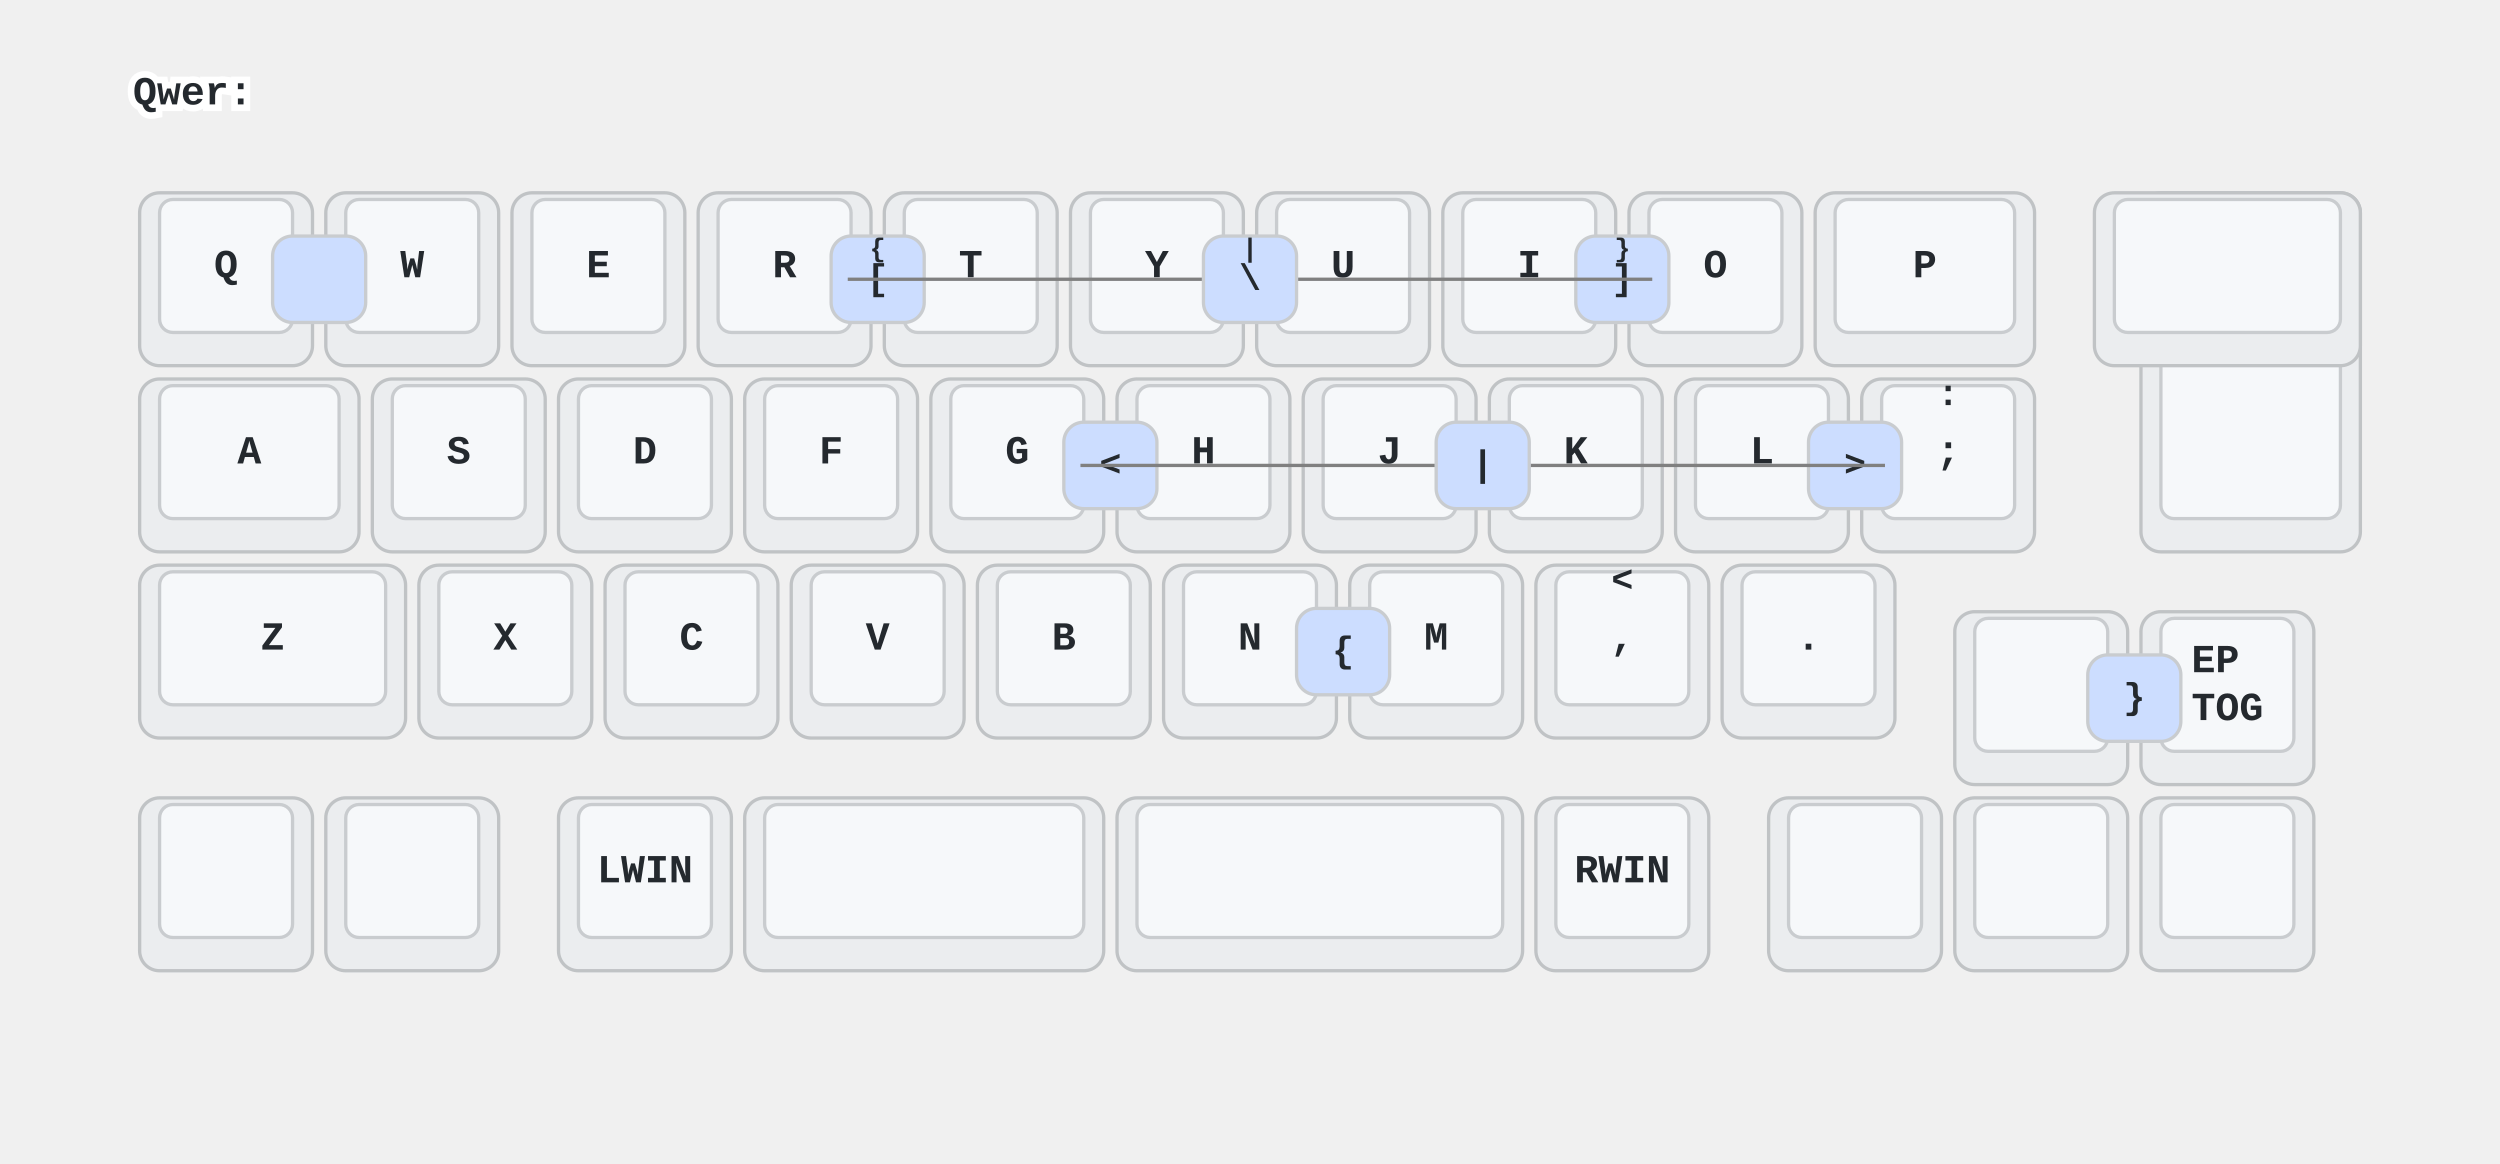
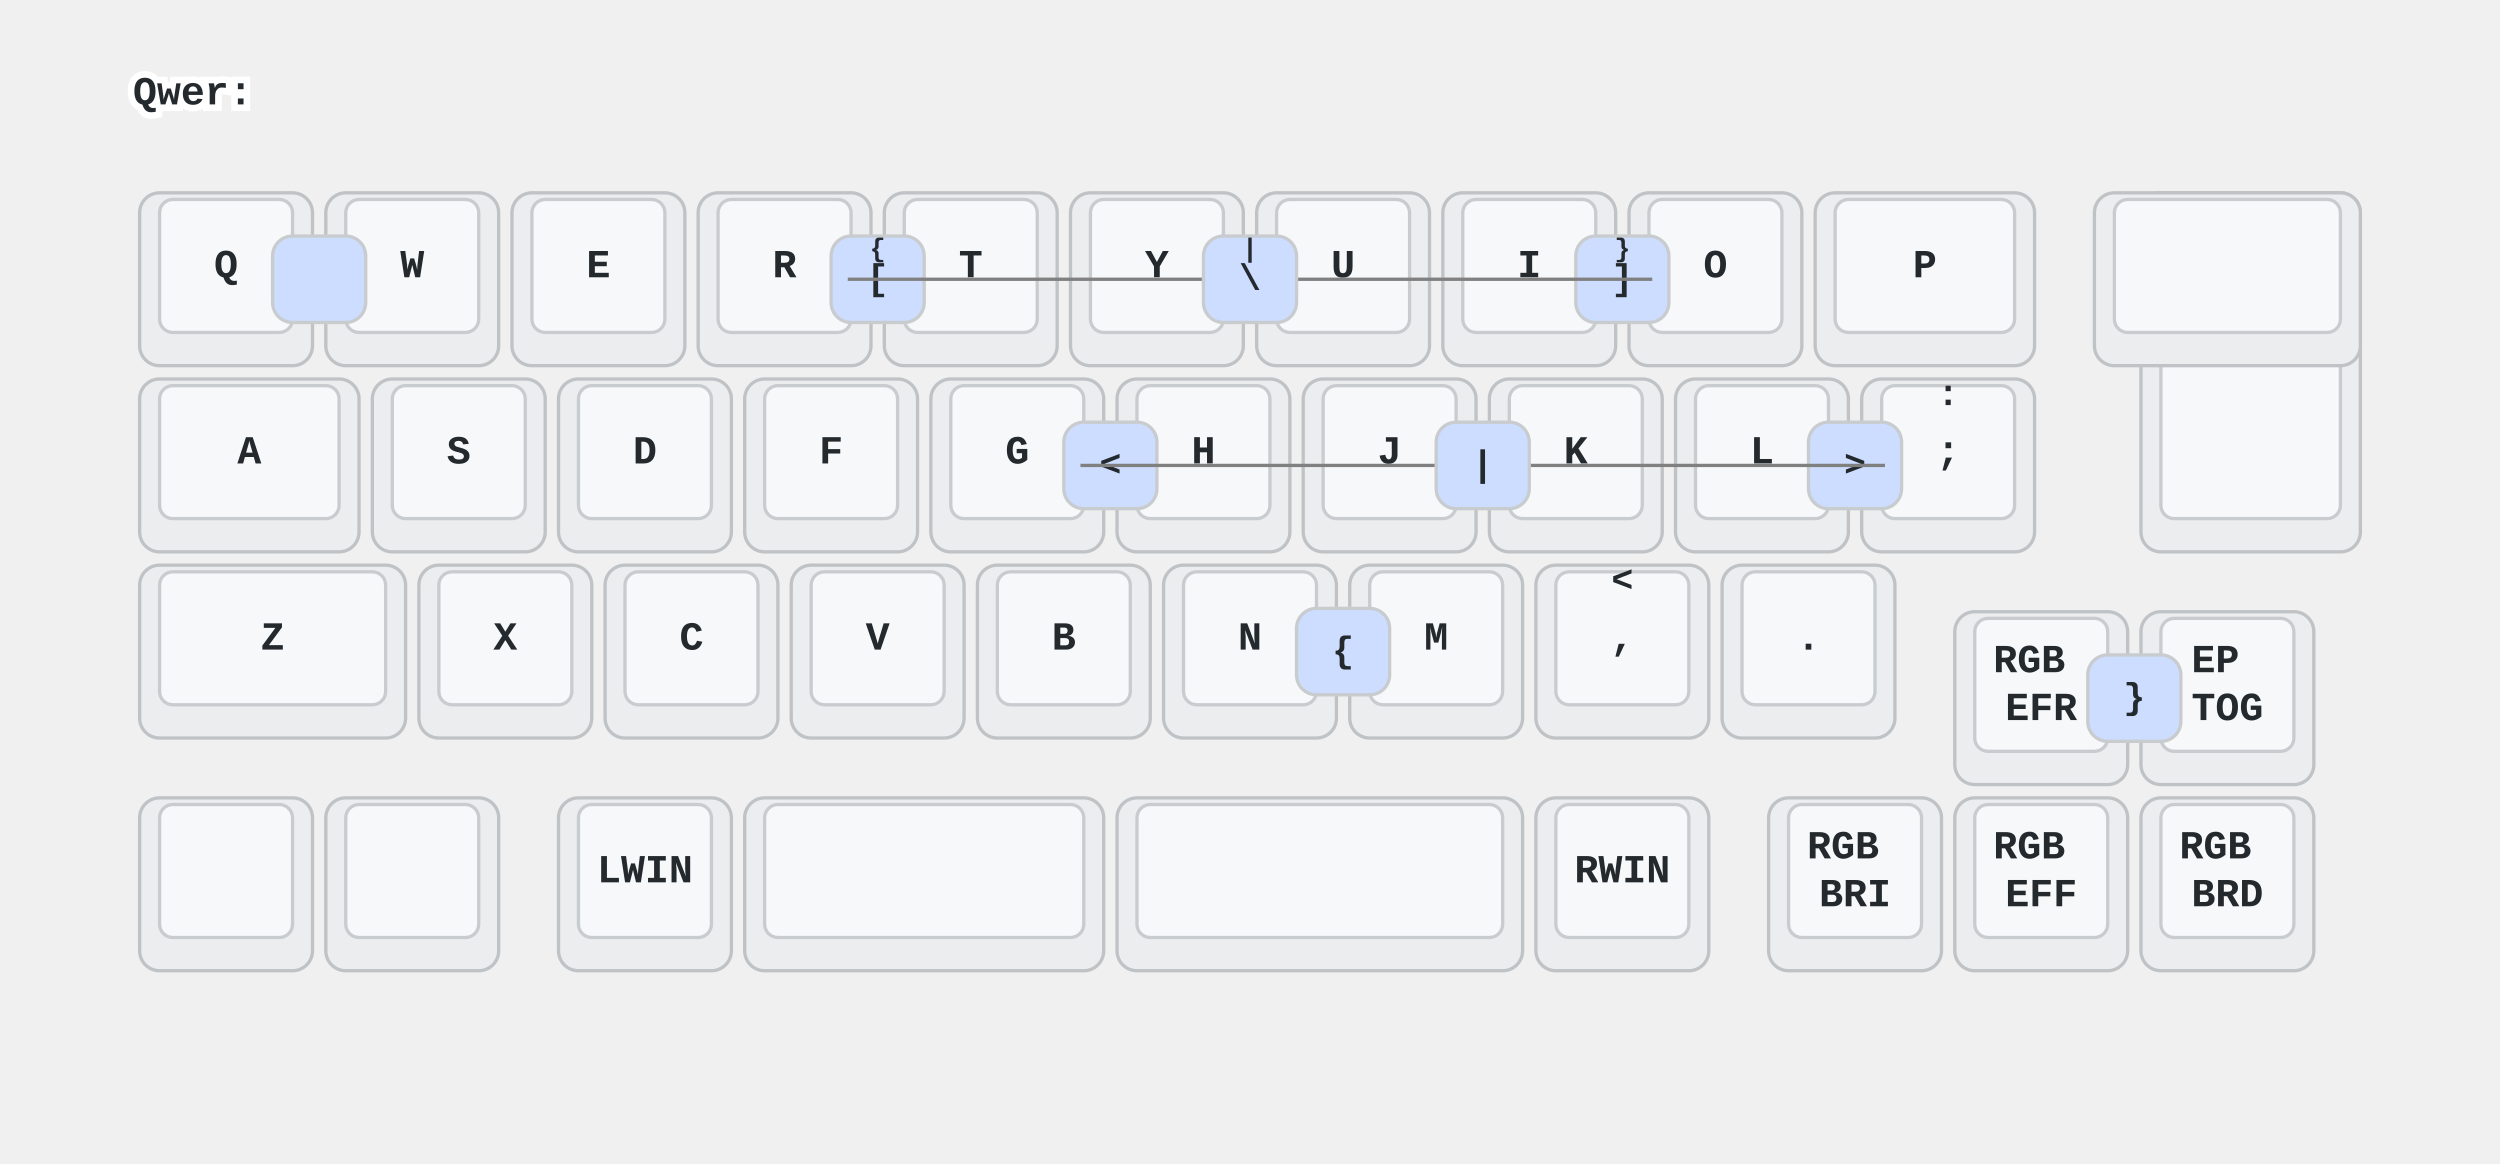
<svg xmlns="http://www.w3.org/2000/svg" xmlns:xlink="http://www.w3.org/1999/xlink" width="752" height="350" viewBox="0 0 752 350" class="keymap">
  <defs>/* start glyphs */
<svg id="mdi:apple-keyboard-command">
      <svg id="mdi-apple-keyboard-command" viewBox="0 0 24 24">
        <path d="M6,2A4,4 0 0,1 10,6V8H14V6A4,4 0 0,1 18,2A4,4 0 0,1 22,6A4,4 0 0,1 18,10H16V14H18A4,4 0 0,1 22,18A4,4 0 0,1 18,22A4,4 0 0,1 14,18V16H10V18A4,4 0 0,1 6,22A4,4 0 0,1 2,18A4,4 0 0,1 6,14H8V10H6A4,4 0 0,1 2,6A4,4 0 0,1 6,2M16,18A2,2 0 0,0 18,20A2,2 0 0,0 20,18A2,2 0 0,0 18,16H16V18M14,10H10V14H14V10M6,16A2,2 0 0,0 4,18A2,2 0 0,0 6,20A2,2 0 0,0 8,18V16H6M8,6A2,2 0 0,0 6,4A2,2 0 0,0 4,6A2,2 0 0,0 6,8H8V6M18,8A2,2 0 0,0 20,6A2,2 0 0,0 18,4A2,2 0 0,0 16,6V8H18Z" />
      </svg>
    </svg>
    <svg id="mdi:apple-keyboard-control">
      <svg id="mdi-apple-keyboard-control" viewBox="0 0 24 24">
        <path d="M19.78,11.78L18.36,13.19L12,6.83L5.64,13.19L4.22,11.78L12,4L19.78,11.78Z" />
      </svg>
    </svg>
    <svg id="mdi:apple-keyboard-option">
      <svg id="mdi-apple-keyboard-option" viewBox="0 0 24 24">
        <path d="M3,4H9.11L16.15,18H21V20H14.88L7.84,6H3V4M14,4H21V6H14V4Z" />
      </svg>
    </svg>
    <svg id="mdi:apple-keyboard-shift">
      <svg id="mdi-apple-keyboard-shift" viewBox="0 0 24 24">
        <path d="M15,18V12H17.17L12,6.83L6.83,12H9V18H15M12,4L22,14H17V20H7V14H2L12,4Z" />
-       </svg>
-     </svg>
-     <svg id="mdi:arrow-down-bold">
-       <svg id="mdi-arrow-down-bold" viewBox="0 0 24 24">
-         <path d="M9,4H15V12H19.84L12,19.84L4.16,12H9V4Z" />
-       </svg>
-     </svg>
-     <svg id="mdi:arrow-left-bold">
-       <svg id="mdi-arrow-left-bold" viewBox="0 0 24 24">
-         <path d="M20,9V15H12V19.84L4.16,12L12,4.16V9H20Z" />
-       </svg>
-     </svg>
-     <svg id="mdi:arrow-right-bold">
-       <svg id="mdi-arrow-right-bold" viewBox="0 0 24 24">
-         <path d="M4,15V9H12V4.16L19.84,12L12,19.84V15H4Z" />
-       </svg>
-     </svg>
-     <svg id="mdi:arrow-up-bold">
-       <svg id="mdi-arrow-up-bold" viewBox="0 0 24 24">
-         <path d="M15,20H9V12H4.16L12,4.16L19.84,12H15V20Z" />
      </svg>
    </svg>
    <svg id="mdi:keyboard-esc">
      <svg id="mdi-keyboard-esc" viewBox="0 0 24 24">
        <path d="M1 7H7V9H3V11H7V13H3V15H7V17H1V7M11 7H15V9H11V11H13C14.11 11 15 11.9 15 13V15C15 16.11 14.11 17 13 17H9V15H13V13H11C9.9 13 9 12.11 9 11V9C9 7.9 9.9 7 11 7M19 7H21C22.11 7 23 7.9 23 9V10H21V9H19V15H21V14H23V15C23 16.11 22.11 17 21 17H19C17.9 17 17 16.11 17 15V9C17 7.9 17.9 7 19 7Z" />
      </svg>
    </svg>
    <svg id="mdi:keyboard-return">
      <svg id="mdi-keyboard-return" viewBox="0 0 24 24">
        <path d="M19,7V11H5.83L9.41,7.41L8,6L2,12L8,18L9.41,16.58L5.83,13H21V7H19Z" />
      </svg>
    </svg>
    <svg id="mdi:keyboard-space">
      <svg id="mdi-keyboard-space" viewBox="0 0 24 24">
        <path d="M3 15H5V19H19V15H21V19C21 20.1 20.1 21 19 21H5C3.9 21 3 20.1 3 19V15Z" />
      </svg>
    </svg>
  </defs>/* end glyphs */
<style>/* inherit to force styles through use tags */
svg path {
    fill: inherit;
}

/* font and background color specifications */
svg.keymap {
    font-family: SFMono-Regular,Consolas,Liberation Mono,Menlo,monospace;
    font-size: 14px;
    font-kerning: normal;
    text-rendering: optimizeLegibility;
    fill: #24292e;
}

/* default key styling */
rect.key {
    fill: #f6f8fa;
}

rect.key, rect.combo {
    stroke: #c9cccf;
    stroke-width: 1;
}

/* default key side styling, only used is draw_key_sides is set */
rect.side {
    filter: brightness(90%);
}

/* color accent for combo boxes */
rect.combo, rect.combo-separate {
    fill: #cdf;
}

/* color accent for held keys */
rect.held, rect.combo.held {
    fill: #fdd;
}

/* color accent for ghost (optional) keys */
rect.ghost, rect.combo.ghost {
    stroke-dasharray: 4, 4;
    stroke-width: 2;
}

text {
    text-anchor: middle;
    dominant-baseline: middle;
}

/* styling for layer labels */
text.label {
    font-weight: bold;
    text-anchor: start;
    stroke: white;
    stroke-width: 4;
    paint-order: stroke;
}

/* styling for optional footer */
text.footer {
    text-anchor: end;
    dominant-baseline: auto;
    stroke: white;
    stroke-width: 4;
    paint-order: stroke;
}

/* styling for combo tap, and key hold/shifted label text */
text.combo, text.hold, text.shifted {
    font-size: 11px;
}

text.hold {
    text-anchor: middle;
    dominant-baseline: auto;
}

text.shifted {
    text-anchor: middle;
    dominant-baseline: hanging;
}

text.layer-activator {
    text-decoration: underline;
}

/* styling for hold/shifted label text in combo box */
text.combo.hold, text.combo.shifted {
    font-size: 8px;
}

/* lighter symbol for transparent keys */
text.trans {
    fill: #7b7e81;
}

/* styling for combo dendrons */
path.combo {
    stroke-width: 1;
    stroke: gray;
    fill: none;
}

/* Start Tabler Icons Cleanup */
/* cannot use height/width with glyphs */
.icon-tabler &gt; path {
    fill: inherit;
    stroke: inherit;
    stroke-width: 2;
}
/* hide tabler's default box */
.icon-tabler &gt; path[stroke="none"][fill="none"] {
    visibility: hidden;
}
/* End Tabler Icons Cleanup */

/* For default sytles, see https://github.com/caksoylar/keymap-drawer/blob/main/keymap_drawer/config.py#L85 */

svg.keymap {
  font-family: Ubuntu Mono, Inconsolata, Consolas, Liberation Mono, Menlo, monospace;
  font-size: 12px;
  font-weight: bold;
  text-rendering: optimizeLegibility;
}

/* Color accent for held keys */
rect.held, rect.combo.held {
    fill: #ffc;
}

/* Technique borrowed and extended from https://github.com/englmaxi/zmk-config/blob/master/keymap-drawer/config.yaml */
.sym_sub_text.tap {
  translate: -5px 2px;
  font-size: 20px;
}
.sym_sub_text.shifted {
  translate: 10px 13px;
  font-size: 10px;
  opacity: 1.0;
}
.combo.sym_sub_text.tap {
  translate: -1px 1px;
}
.combo.sym_sub_text.shifted {
  translate: 7px 5px;
  font-size: 10px;
  opacity: 1.0;
}

/* Toggle */
.toggle.shifted {
  translate: -10px 12px;
}

.toggle.hold {
  translate: 13px -23px;
}

/* Variant for tap-dances */
.tap_dance.tap {
  translate: -7px 0px;
  font-size: 12px;
}
.tap_dance.shifted {
  translate: 7px 17px;
  font-size: 12px;
  opacity: 1.0;
}

/* Variant for symbol next to symbol */
.sym_by_sym.tap {
  translate: -6px 0px;
}
.sym_by_sym.shifted {
  translate: 10px 12px;
  opacity: 1.0;
}

.combo.sym_by_sym.tap {
  translate: -35px 0px;
}
.combo.sym_by_sym.shifted {
  translate: 35px 20px;
  opacity: 1.0;
}

.combo.sym_by_sym.hold {
  visibility: hidden;
}

/* hide hold box for combo sym_by_sym */
.combo.sym_by_sym.hold &gt; path[stroke="none"][fill="none"] {
  visibility: hidden;
}
</style>
  <g transform="translate(40, 0)" class="layer-Qwer">
    <text x="0" y="28" class="label" id="Qwer">Qwer:</text>
    <g transform="translate(0, 56)">
      <g transform="translate(28, 28)" class="key keypos-0">
        <rect rx="6" ry="6" x="-26" y="-26" width="52" height="52" class="key side" />
        <rect rx="4" ry="4" x="-20" y="-24" width="40" height="40" class="key" />
        <text x="0" y="-4" class="key tap">Q</text>
      </g>
      <g transform="translate(84, 28)" class="key keypos-1">
        <rect rx="6" ry="6" x="-26" y="-26" width="52" height="52" class="key side" />
        <rect rx="4" ry="4" x="-20" y="-24" width="40" height="40" class="key" />
        <text x="0" y="-4" class="key tap">W</text>
      </g>
      <g transform="translate(140, 28)" class="key keypos-2">
        <rect rx="6" ry="6" x="-26" y="-26" width="52" height="52" class="key side" />
        <rect rx="4" ry="4" x="-20" y="-24" width="40" height="40" class="key" />
        <text x="0" y="-4" class="key tap">E</text>
      </g>
      <g transform="translate(196, 28)" class="key keypos-3">
        <rect rx="6" ry="6" x="-26" y="-26" width="52" height="52" class="key side" />
        <rect rx="4" ry="4" x="-20" y="-24" width="40" height="40" class="key" />
        <text x="0" y="-4" class="key tap">R</text>
      </g>
      <g transform="translate(252, 28)" class="key keypos-4">
        <rect rx="6" ry="6" x="-26" y="-26" width="52" height="52" class="key side" />
        <rect rx="4" ry="4" x="-20" y="-24" width="40" height="40" class="key" />
        <text x="0" y="-4" class="key tap">T</text>
      </g>
      <g transform="translate(308, 28)" class="key keypos-5">
        <rect rx="6" ry="6" x="-26" y="-26" width="52" height="52" class="key side" />
        <rect rx="4" ry="4" x="-20" y="-24" width="40" height="40" class="key" />
        <text x="0" y="-4" class="key tap">Y</text>
      </g>
      <g transform="translate(364, 28)" class="key keypos-6">
        <rect rx="6" ry="6" x="-26" y="-26" width="52" height="52" class="key side" />
        <rect rx="4" ry="4" x="-20" y="-24" width="40" height="40" class="key" />
        <text x="0" y="-4" class="key tap">U</text>
      </g>
      <g transform="translate(420, 28)" class="key keypos-7">
        <rect rx="6" ry="6" x="-26" y="-26" width="52" height="52" class="key side" />
        <rect rx="4" ry="4" x="-20" y="-24" width="40" height="40" class="key" />
        <text x="0" y="-4" class="key tap">I</text>
      </g>
      <g transform="translate(476, 28)" class="key keypos-8">
        <rect rx="6" ry="6" x="-26" y="-26" width="52" height="52" class="key side" />
        <rect rx="4" ry="4" x="-20" y="-24" width="40" height="40" class="key" />
        <text x="0" y="-4" class="key tap">O</text>
      </g>
      <g transform="translate(539, 28)" class="key keypos-9">
        <rect rx="6" ry="6" x="-33" y="-26" width="66" height="52" class="key side" />
        <rect rx="4" ry="4" x="-27" y="-24" width="54" height="40" class="key" />
        <text x="0" y="-4" class="key tap">P</text>
      </g>
      <g transform="translate(637, 56)" class="key enter keypos-10">
        <rect rx="6" ry="6" x="-33" y="-54" width="66" height="108" class="key enter side" />
        <rect rx="4" ry="4" x="-27" y="-52" width="54" height="96" class="key enter" />
        <g transform="translate(-7, -28)" style="clip-path: polygon(-5% -5%, 58.34% -5%, 16.67% 105%, 0% 105%)">
          <rect rx="6" ry="6" x="-40" y="-26" width="80" height="52" class="key enter side" />
          <rect rx="4" ry="4" x="-34" y="-24" width="68" height="40" class="key enter" />
        </g>
        <use href="#mdi:keyboard-return" xlink:href="#mdi:keyboard-return" x="-9" y="-13" height="18" width="18.0" class="key enter tap glyph mdi:keyboard-return" />
      </g>
      <g transform="translate(35, 84)" class="key keypos-11">
        <rect rx="6" ry="6" x="-33" y="-26" width="66" height="52" class="key side" />
        <rect rx="4" ry="4" x="-27" y="-24" width="54" height="40" class="key" />
        <text x="0" y="-4" class="key tap">A</text>
        <use href="#mdi:apple-keyboard-command" xlink:href="#mdi:apple-keyboard-command" x="-8" y="-24" height="15" width="15.0" class="key shifted glyph mdi:apple-keyboard-command" />
      </g>
      <g transform="translate(98, 84)" class="key keypos-12">
        <rect rx="6" ry="6" x="-26" y="-26" width="52" height="52" class="key side" />
        <rect rx="4" ry="4" x="-20" y="-24" width="40" height="40" class="key" />
        <text x="0" y="-4" class="key tap">S</text>
        <use href="#mdi:apple-keyboard-option" xlink:href="#mdi:apple-keyboard-option" x="-8" y="-24" height="15" width="15.0" class="key shifted glyph mdi:apple-keyboard-option" />
      </g>
      <g transform="translate(154, 84)" class="key keypos-13">
        <rect rx="6" ry="6" x="-26" y="-26" width="52" height="52" class="key side" />
        <rect rx="4" ry="4" x="-20" y="-24" width="40" height="40" class="key" />
        <text x="0" y="-4" class="key tap">D</text>
        <use href="#mdi:apple-keyboard-control" xlink:href="#mdi:apple-keyboard-control" x="-8" y="-24" height="15" width="15.0" class="key shifted glyph mdi:apple-keyboard-control" />
      </g>
      <g transform="translate(210, 84)" class="key keypos-14">
        <rect rx="6" ry="6" x="-26" y="-26" width="52" height="52" class="key side" />
        <rect rx="4" ry="4" x="-20" y="-24" width="40" height="40" class="key" />
        <text x="0" y="-4" class="key tap">F</text>
        <use href="#mdi:apple-keyboard-shift" xlink:href="#mdi:apple-keyboard-shift" x="-8" y="-24" height="15" width="15.0" class="key shifted glyph mdi:apple-keyboard-shift" />
      </g>
      <g transform="translate(266, 84)" class="key keypos-15">
        <rect rx="6" ry="6" x="-26" y="-26" width="52" height="52" class="key side" />
        <rect rx="4" ry="4" x="-20" y="-24" width="40" height="40" class="key" />
        <text x="0" y="-4" class="key tap">G</text>
      </g>
      <g transform="translate(322, 84)" class="key keypos-16">
        <rect rx="6" ry="6" x="-26" y="-26" width="52" height="52" class="key side" />
        <rect rx="4" ry="4" x="-20" y="-24" width="40" height="40" class="key" />
        <text x="0" y="-4" class="key tap">H</text>
      </g>
      <g transform="translate(378, 84)" class="key keypos-17">
        <rect rx="6" ry="6" x="-26" y="-26" width="52" height="52" class="key side" />
        <rect rx="4" ry="4" x="-20" y="-24" width="40" height="40" class="key" />
        <text x="0" y="-4" class="key tap">J</text>
        <use href="#mdi:apple-keyboard-shift" xlink:href="#mdi:apple-keyboard-shift" x="-8" y="-24" height="15" width="15.0" class="key shifted glyph mdi:apple-keyboard-shift" />
      </g>
      <g transform="translate(434, 84)" class="key keypos-18">
        <rect rx="6" ry="6" x="-26" y="-26" width="52" height="52" class="key side" />
        <rect rx="4" ry="4" x="-20" y="-24" width="40" height="40" class="key" />
        <text x="0" y="-4" class="key tap">K</text>
        <use href="#mdi:apple-keyboard-control" xlink:href="#mdi:apple-keyboard-control" x="-8" y="-24" height="15" width="15.0" class="key shifted glyph mdi:apple-keyboard-control" />
      </g>
      <g transform="translate(490, 84)" class="key keypos-19">
        <rect rx="6" ry="6" x="-26" y="-26" width="52" height="52" class="key side" />
        <rect rx="4" ry="4" x="-20" y="-24" width="40" height="40" class="key" />
        <text x="0" y="-4" class="key tap">L</text>
        <use href="#mdi:apple-keyboard-option" xlink:href="#mdi:apple-keyboard-option" x="-8" y="-24" height="15" width="15.0" class="key shifted glyph mdi:apple-keyboard-option" />
      </g>
      <g transform="translate(546, 84)" class="key keypos-20">
        <rect rx="6" ry="6" x="-26" y="-26" width="52" height="52" class="key side" />
        <rect rx="4" ry="4" x="-20" y="-24" width="40" height="40" class="key" />
        <text x="0" y="-4" class="key tap">;</text>
        <text x="0" y="-24" class="key shifted">:</text>
      </g>
      <g transform="translate(42, 140)" class="key keypos-21">
        <rect rx="6" ry="6" x="-40" y="-26" width="80" height="52" class="key side" />
        <rect rx="4" ry="4" x="-34" y="-24" width="68" height="40" class="key" />
        <text x="0" y="-4" class="key tap">Z</text>
      </g>
      <g transform="translate(112, 140)" class="key keypos-22">
        <rect rx="6" ry="6" x="-26" y="-26" width="52" height="52" class="key side" />
        <rect rx="4" ry="4" x="-20" y="-24" width="40" height="40" class="key" />
        <text x="0" y="-4" class="key tap">X</text>
      </g>
      <g transform="translate(168, 140)" class="key keypos-23">
        <rect rx="6" ry="6" x="-26" y="-26" width="52" height="52" class="key side" />
        <rect rx="4" ry="4" x="-20" y="-24" width="40" height="40" class="key" />
        <text x="0" y="-4" class="key tap">C</text>
      </g>
      <g transform="translate(224, 140)" class="key keypos-24">
        <rect rx="6" ry="6" x="-26" y="-26" width="52" height="52" class="key side" />
        <rect rx="4" ry="4" x="-20" y="-24" width="40" height="40" class="key" />
        <text x="0" y="-4" class="key tap">V</text>
      </g>
      <g transform="translate(280, 140)" class="key keypos-25">
        <rect rx="6" ry="6" x="-26" y="-26" width="52" height="52" class="key side" />
        <rect rx="4" ry="4" x="-20" y="-24" width="40" height="40" class="key" />
        <text x="0" y="-4" class="key tap">B</text>
      </g>
      <g transform="translate(336, 140)" class="key keypos-26">
        <rect rx="6" ry="6" x="-26" y="-26" width="52" height="52" class="key side" />
        <rect rx="4" ry="4" x="-20" y="-24" width="40" height="40" class="key" />
        <text x="0" y="-4" class="key tap">N</text>
      </g>
      <g transform="translate(392, 140)" class="key keypos-27">
        <rect rx="6" ry="6" x="-26" y="-26" width="52" height="52" class="key side" />
        <rect rx="4" ry="4" x="-20" y="-24" width="40" height="40" class="key" />
        <text x="0" y="-4" class="key tap">M</text>
      </g>
      <g transform="translate(448, 140)" class="key keypos-28">
        <rect rx="6" ry="6" x="-26" y="-26" width="52" height="52" class="key side" />
        <rect rx="4" ry="4" x="-20" y="-24" width="40" height="40" class="key" />
        <text x="0" y="-4" class="key tap">,</text>
        <text x="0" y="-24" class="key shifted">&lt;</text>
      </g>
      <g transform="translate(504, 140)" class="key keypos-29">
        <rect rx="6" ry="6" x="-26" y="-26" width="52" height="52" class="key side" />
        <rect rx="4" ry="4" x="-20" y="-24" width="40" height="40" class="key" />
        <text x="0" y="-4" class="key tap">.</text>
      </g>
      <g transform="translate(574, 154)" class="key keypos-30">
        <rect rx="6" ry="6" x="-26" y="-26" width="52" height="52" class="key side" />
        <rect rx="4" ry="4" x="-20" y="-24" width="40" height="40" class="key" />
-         <use href="#mdi:arrow-up-bold" xlink:href="#mdi:arrow-up-bold" x="-9" y="-13" height="18" width="18.0" class="key tap glyph mdi:arrow-up-bold" />
+         <text x="0" y="-4" class="key tap">
+           <tspan x="0" dy="-0.6em">RGB</tspan>
+           <tspan x="0" dy="1.2em">EFR</tspan>
+         </text>
      </g>
      <g transform="translate(630, 154)" class="key keypos-31">
        <rect rx="6" ry="6" x="-26" y="-26" width="52" height="52" class="key side" />
        <rect rx="4" ry="4" x="-20" y="-24" width="40" height="40" class="key" />
        <text x="0" y="-4" class="key tap">
          <tspan x="0" dy="-0.6em">EP</tspan>
          <tspan x="0" dy="1.2em">TOG</tspan>
        </text>
      </g>
      <g transform="translate(28, 210)" class="key keypos-32">
        <rect rx="6" ry="6" x="-26" y="-26" width="52" height="52" class="key side" />
        <rect rx="4" ry="4" x="-20" y="-24" width="40" height="40" class="key" />
        <use href="#mdi:apple-keyboard-control" xlink:href="#mdi:apple-keyboard-control" x="-9" y="-13" height="18" width="18.0" class="key tap glyph mdi:apple-keyboard-control" />
      </g>
      <g transform="translate(84, 210)" class="key keypos-33">
        <rect rx="6" ry="6" x="-26" y="-26" width="52" height="52" class="key side" />
        <rect rx="4" ry="4" x="-20" y="-24" width="40" height="40" class="key" />
        <use href="#mdi:apple-keyboard-shift" xlink:href="#mdi:apple-keyboard-shift" x="-9" y="-13" height="18" width="18.0" class="key tap glyph mdi:apple-keyboard-shift" />
      </g>
      <g transform="translate(154, 210)" class="key keypos-34">
        <rect rx="6" ry="6" x="-26" y="-26" width="52" height="52" class="key side" />
        <rect rx="4" ry="4" x="-20" y="-24" width="40" height="40" class="key" />
        <text x="0" y="-4" class="key tap">LWIN</text>
      </g>
      <g transform="translate(238, 210)" class="key keypos-35">
        <rect rx="6" ry="6" x="-54" y="-26" width="108" height="52" class="key side" />
        <rect rx="4" ry="4" x="-48" y="-24" width="96" height="40" class="key" />
        <use href="#mdi:keyboard-space" xlink:href="#mdi:keyboard-space" x="-9" y="-13" height="18" width="18.0" class="key tap glyph mdi:keyboard-space" />
      </g>
      <g transform="translate(357, 210)" class="key keypos-36">
        <rect rx="6" ry="6" x="-61" y="-26" width="122" height="52" class="key side" />
        <rect rx="4" ry="4" x="-55" y="-24" width="110" height="40" class="key" />
        <use href="#mdi:keyboard-space" xlink:href="#mdi:keyboard-space" x="-9" y="-13" height="18" width="18.0" class="key tap glyph mdi:keyboard-space" />
      </g>
      <g transform="translate(448, 210)" class="key keypos-37">
        <rect rx="6" ry="6" x="-26" y="-26" width="52" height="52" class="key side" />
        <rect rx="4" ry="4" x="-20" y="-24" width="40" height="40" class="key" />
        <text x="0" y="-4" class="key tap">RWIN</text>
      </g>
      <g transform="translate(518, 210)" class="key keypos-38">
        <rect rx="6" ry="6" x="-26" y="-26" width="52" height="52" class="key side" />
        <rect rx="4" ry="4" x="-20" y="-24" width="40" height="40" class="key" />
-         <use href="#mdi:arrow-left-bold" xlink:href="#mdi:arrow-left-bold" x="-9" y="-13" height="18" width="18.0" class="key tap glyph mdi:arrow-left-bold" />
+         <text x="0" y="-4" class="key tap">
+           <tspan x="0" dy="-0.6em">RGB</tspan>
+           <tspan x="0" dy="1.2em">BRI</tspan>
+         </text>
      </g>
      <g transform="translate(574, 210)" class="key keypos-39">
        <rect rx="6" ry="6" x="-26" y="-26" width="52" height="52" class="key side" />
        <rect rx="4" ry="4" x="-20" y="-24" width="40" height="40" class="key" />
-         <use href="#mdi:arrow-down-bold" xlink:href="#mdi:arrow-down-bold" x="-9" y="-13" height="18" width="18.0" class="key tap glyph mdi:arrow-down-bold" />
+         <text x="0" y="-4" class="key tap">
+           <tspan x="0" dy="-0.6em">RGB</tspan>
+           <tspan x="0" dy="1.2em">EFF</tspan>
+         </text>
      </g>
      <g transform="translate(630, 210)" class="key keypos-40">
        <rect rx="6" ry="6" x="-26" y="-26" width="52" height="52" class="key side" />
        <rect rx="4" ry="4" x="-20" y="-24" width="40" height="40" class="key" />
-         <use href="#mdi:arrow-right-bold" xlink:href="#mdi:arrow-right-bold" x="-9" y="-13" height="18" width="18.0" class="key tap glyph mdi:arrow-right-bold" />
+         <text x="0" y="-4" class="key tap">
+           <tspan x="0" dy="-0.6em">RGB</tspan>
+           <tspan x="0" dy="1.2em">BRD</tspan>
+         </text>
      </g>
      <g class="combo combopos-0">
        <rect rx="6" ry="6" x="42" y="15" width="28" height="26" class="combo" />
        <use href="#mdi:keyboard-esc" xlink:href="#mdi:keyboard-esc" x="47" y="19" height="18" width="18.0" class="combo tap glyph mdi:keyboard-esc" />
      </g>
      <g class="combo combopos-1">
        <rect rx="6" ry="6" x="210" y="15" width="28" height="26" class="combo" />
        <text x="224" y="28" class="combo tap">[</text>
        <text x="224" y="17" class="combo shifted">{</text>
      </g>
      <g class="combo combopos-2">
        <rect rx="6" ry="6" x="434" y="15" width="28" height="26" class="combo" />
        <text x="448" y="28" class="combo tap">]</text>
        <text x="448" y="17" class="combo shifted">}</text>
      </g>
      <g class="combo combopos-3">
        <rect rx="6" ry="6" x="350" y="127" width="28" height="26" class="combo" />
        <text x="364" y="140" class="combo tap">{</text>
      </g>
      <g class="combo combopos-4">
        <rect rx="6" ry="6" x="588" y="141" width="28" height="26" class="combo" />
        <text x="602" y="154" class="combo tap">}</text>
      </g>
      <g class="combo combopos-5">
        <rect rx="6" ry="6" x="280" y="71" width="28" height="26" class="combo" />
        <text x="294" y="84" class="combo tap">&lt;</text>
      </g>
      <g class="combo combopos-6">
        <rect rx="6" ry="6" x="504" y="71" width="28" height="26" class="combo" />
        <text x="518" y="84" class="combo tap">&gt;</text>
      </g>
      <g class="combo combopos-7">
        <path d="M406,84 l-121,0" class="combo" />
        <path d="M406,84 l121,0" class="combo" />
        <rect rx="6" ry="6" x="392" y="71" width="28" height="26" class="combo" />
        <text x="406" y="84" class="combo tap">|</text>
      </g>
      <g class="combo combopos-8">
        <path d="M336,28 l-121,0" class="combo" />
        <path d="M336,28 l121,0" class="combo" />
        <rect rx="6" ry="6" x="322" y="15" width="28" height="26" class="combo" />
        <text x="336" y="28" class="combo tap">\</text>
        <text x="336" y="17" class="combo shifted">|</text>
      </g>
    </g>
  </g>
</svg>
